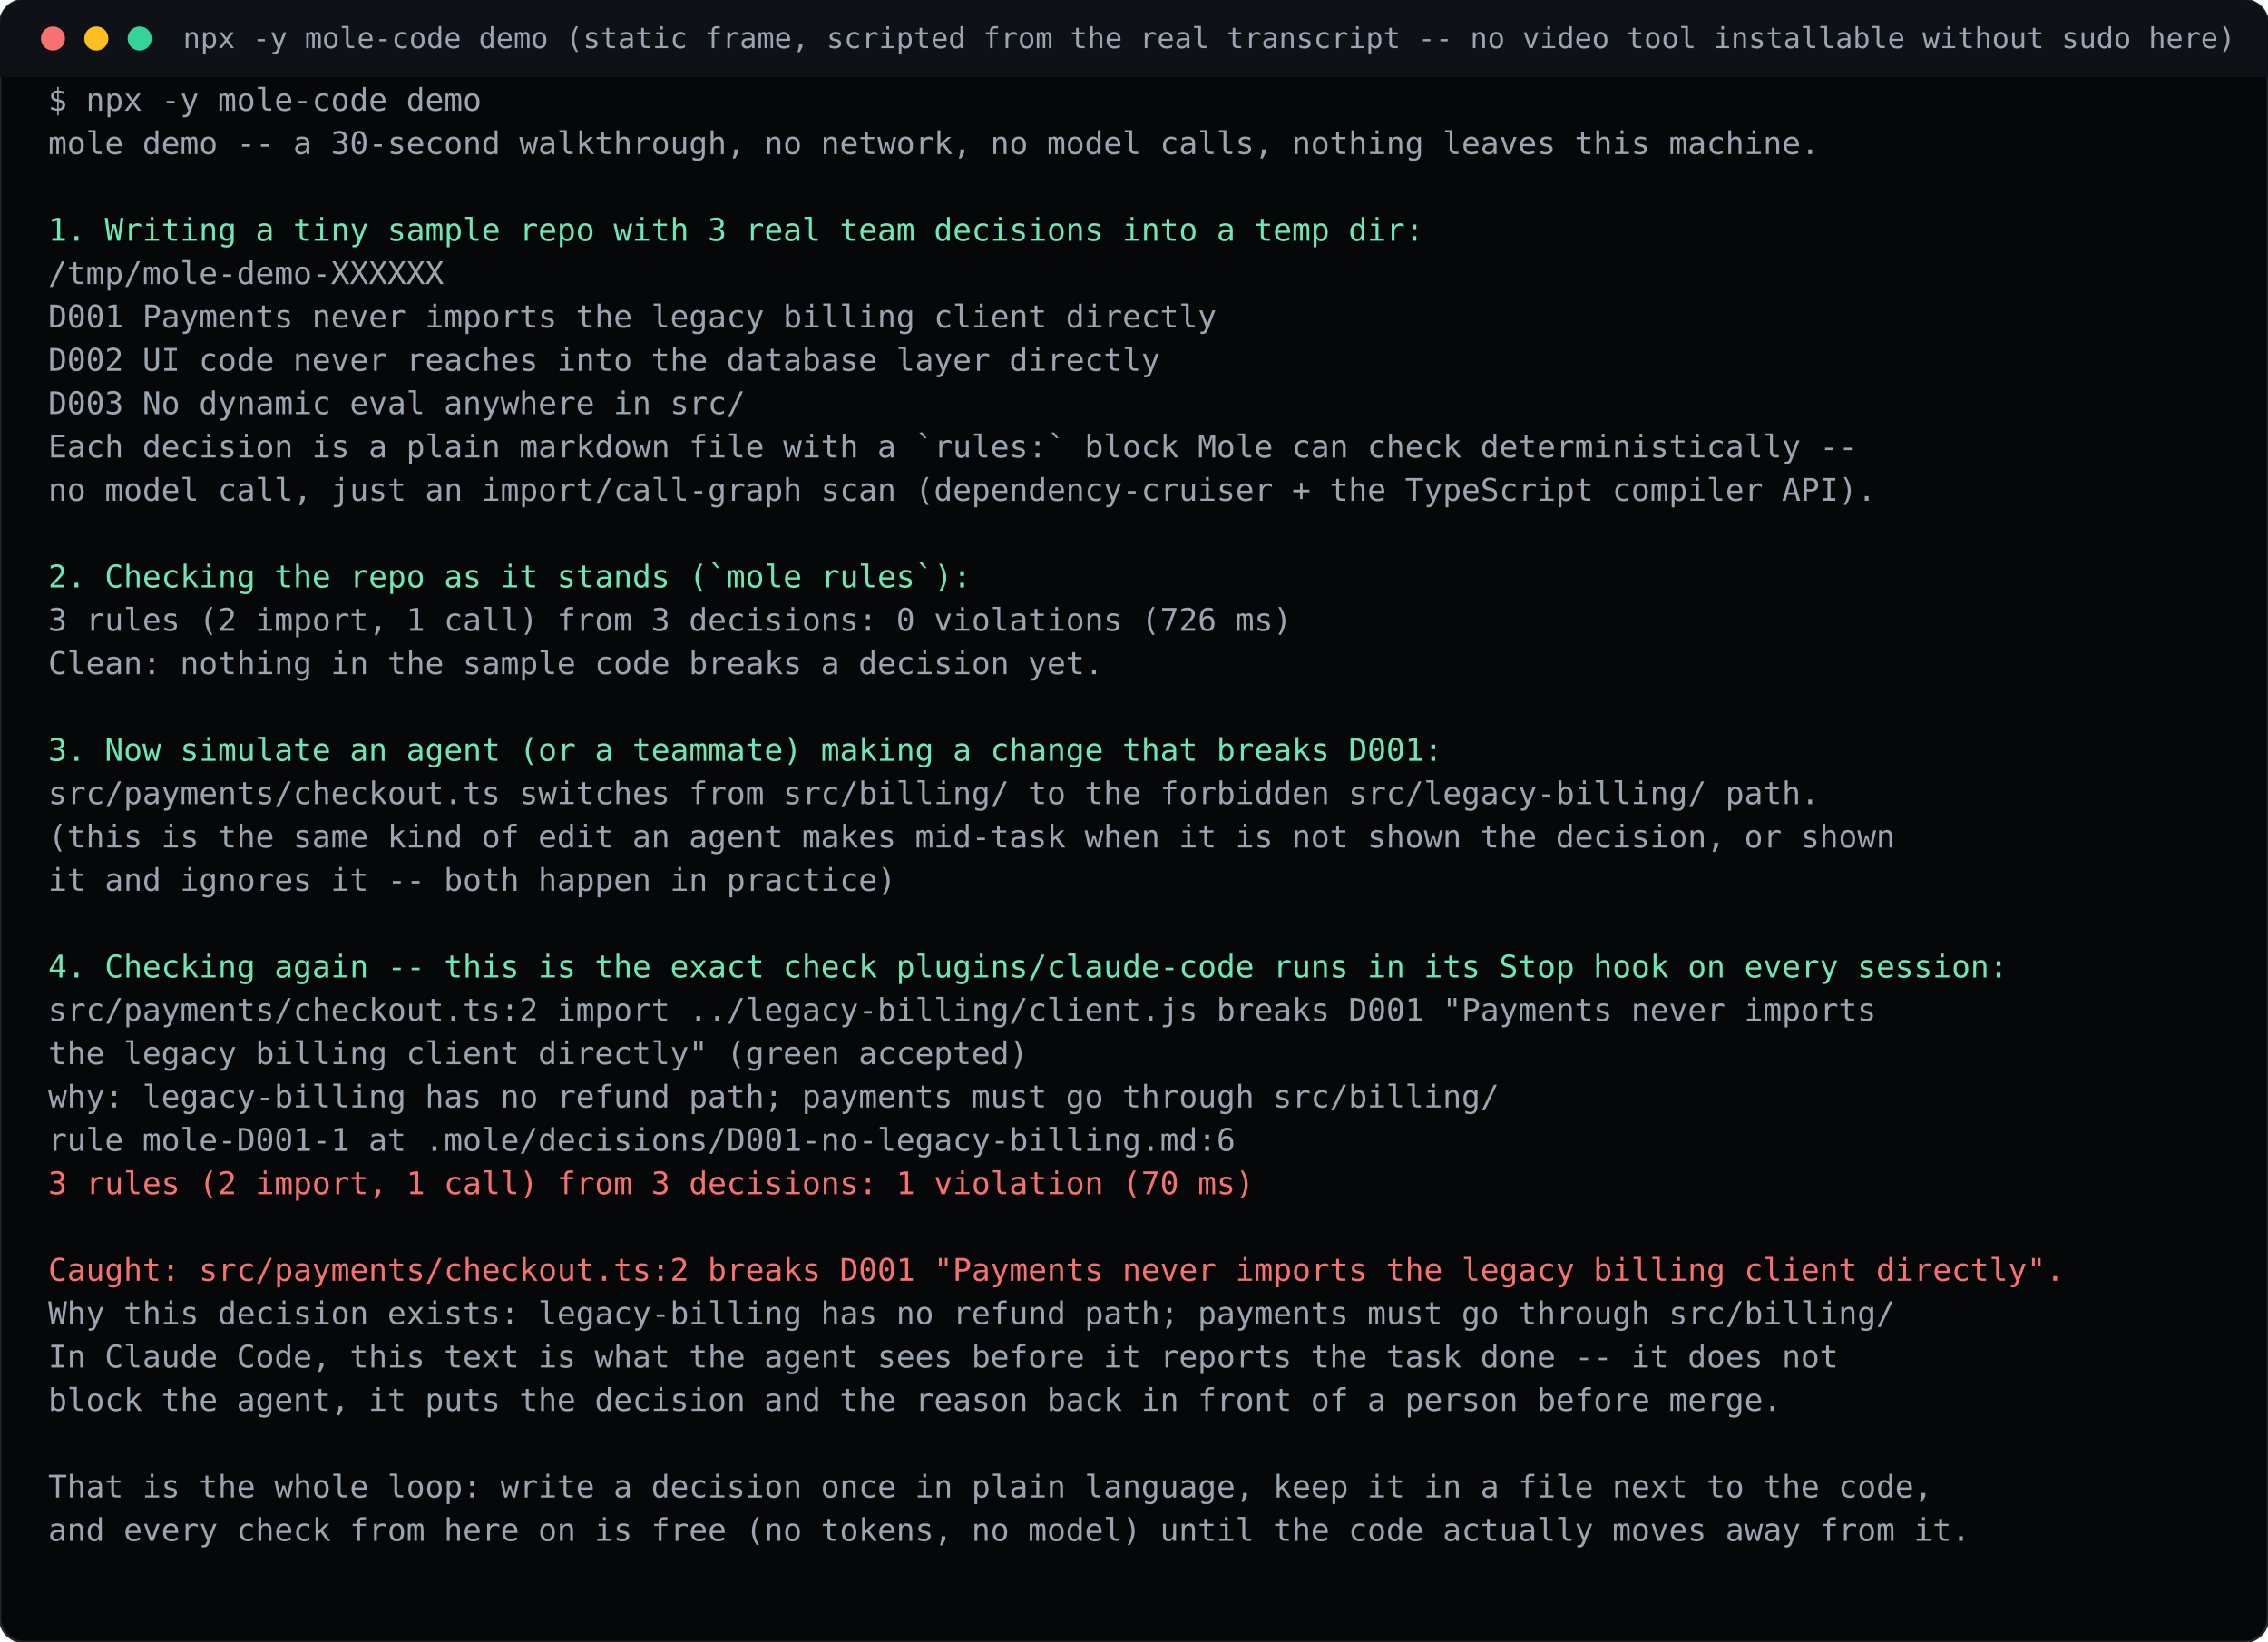
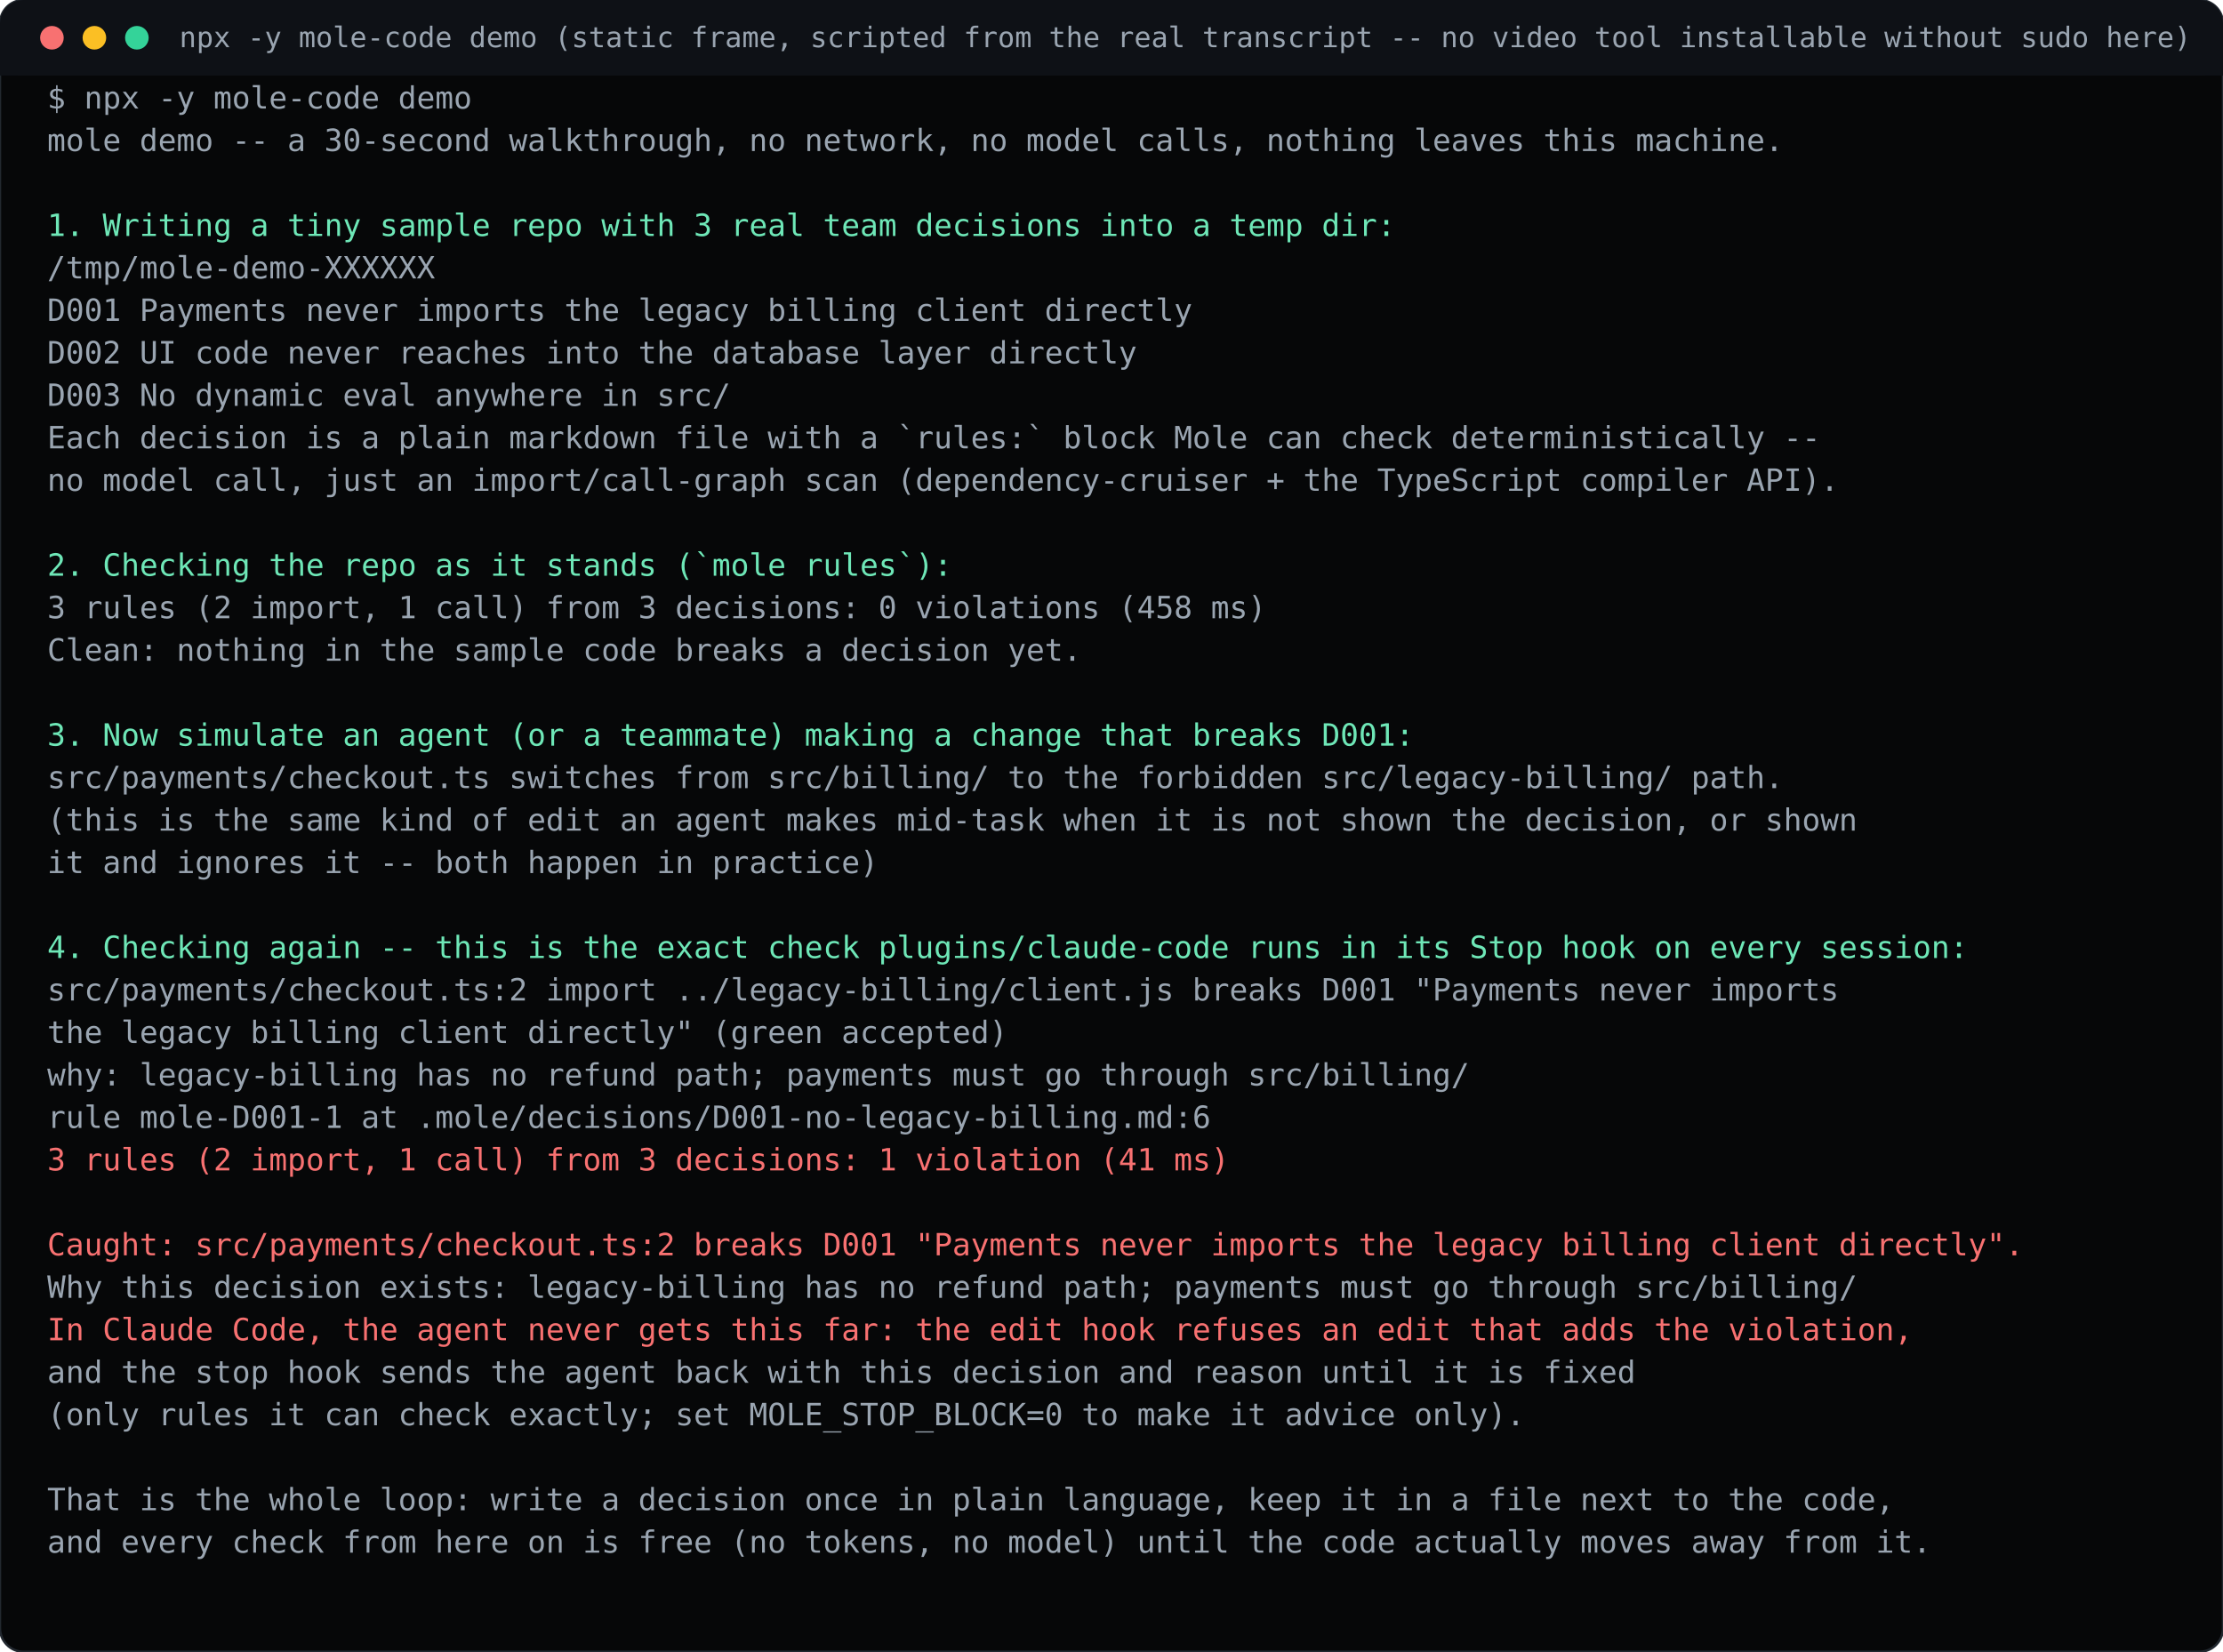
- <svg xmlns="http://www.w3.org/2000/svg" width="942" height="682" viewBox="0 0 942 682" font-family="ui-monospace, SFMono-Regular, Menlo, Consolas, monospace" font-size="13">
-   <rect width="942" height="682" rx="10" fill="#060708" stroke="#22282f" />
+ <svg xmlns="http://www.w3.org/2000/svg" width="942" height="700" viewBox="0 0 942 700" font-family="ui-monospace, SFMono-Regular, Menlo, Consolas, monospace" font-size="13">
+   <rect width="942" height="700" rx="10" fill="#060708" stroke="#22282f" />
  <rect width="942" height="32" rx="10" fill="#0e1116" />
  <rect y="22" width="942" height="10" fill="#0e1116" />
  <circle cx="22" cy="16" r="5" fill="#f87171" />
  <circle cx="40" cy="16" r="5" fill="#fbbf24" />
  <circle cx="58" cy="16" r="5" fill="#34d399" />
  <text x="76" y="20" fill="#9aa5b1" font-size="12">npx -y mole-code demo (static frame, scripted from the real transcript -- no video tool installable without sudo here)</text>
  <text x="20" y="46" fill="#9aa5b1">$ npx -y mole-code demo</text>
  <text x="20" y="64" fill="#9aa5b1">mole demo -- a 30-second walkthrough, no network, no model calls, nothing leaves this machine.</text>
  <text x="20" y="82" fill="#e6e9ec" />
  <text x="20" y="100" fill="#6ee7b7">1. Writing a tiny sample repo with 3 real team decisions into a temp dir:</text>
  <text x="20" y="118" fill="#9aa5b1">   /tmp/mole-demo-XXXXXX</text>
  <text x="20" y="136" fill="#9aa5b1">   D001  Payments never imports the legacy billing client directly</text>
  <text x="20" y="154" fill="#9aa5b1">   D002  UI code never reaches into the database layer directly</text>
  <text x="20" y="172" fill="#9aa5b1">   D003  No dynamic eval anywhere in src/</text>
  <text x="20" y="190" fill="#9aa5b1">   Each decision is a plain markdown file with a `rules:` block Mole can check deterministically --</text>
  <text x="20" y="208" fill="#9aa5b1">   no model call, just an import/call-graph scan (dependency-cruiser + the TypeScript compiler API).</text>
  <text x="20" y="226" fill="#e6e9ec" />
  <text x="20" y="244" fill="#6ee7b7">2. Checking the repo as it stands (`mole rules`):</text>
-   <text x="20" y="262" fill="#9aa5b1">   3 rules (2 import, 1 call) from 3 decisions: 0 violations (726 ms)</text>
+   <text x="20" y="262" fill="#9aa5b1">   3 rules (2 import, 1 call) from 3 decisions: 0 violations (458 ms)</text>
  <text x="20" y="280" fill="#9aa5b1">   Clean: nothing in the sample code breaks a decision yet.</text>
  <text x="20" y="298" fill="#e6e9ec" />
  <text x="20" y="316" fill="#6ee7b7">3. Now simulate an agent (or a teammate) making a change that breaks D001:</text>
  <text x="20" y="334" fill="#9aa5b1">   src/payments/checkout.ts switches from src/billing/ to the forbidden src/legacy-billing/ path.</text>
  <text x="20" y="352" fill="#9aa5b1">   (this is the same kind of edit an agent makes mid-task when it is not shown the decision, or shown</text>
  <text x="20" y="370" fill="#9aa5b1">   it and ignores it -- both happen in practice)</text>
  <text x="20" y="388" fill="#e6e9ec" />
  <text x="20" y="406" fill="#6ee7b7">4. Checking again -- this is the exact check plugins/claude-code runs in its Stop hook on every session:</text>
  <text x="20" y="424" fill="#9aa5b1">   src/payments/checkout.ts:2  import ../legacy-billing/client.js  breaks D001 "Payments never imports</text>
  <text x="20" y="442" fill="#9aa5b1">   the legacy billing client directly" (green accepted)</text>
  <text x="20" y="460" fill="#9aa5b1">       why: legacy-billing has no refund path; payments must go through src/billing/</text>
  <text x="20" y="478" fill="#9aa5b1">       rule mole-D001-1 at .mole/decisions/D001-no-legacy-billing.md:6</text>
-   <text x="20" y="496" fill="#f87171">   3 rules (2 import, 1 call) from 3 decisions: 1 violation (70 ms)</text>
+   <text x="20" y="496" fill="#f87171">   3 rules (2 import, 1 call) from 3 decisions: 1 violation (41 ms)</text>
  <text x="20" y="514" fill="#e6e9ec" />
  <text x="20" y="532" fill="#f87171">   Caught: src/payments/checkout.ts:2 breaks D001 "Payments never imports the legacy billing client directly".</text>
  <text x="20" y="550" fill="#9aa5b1">   Why this decision exists: legacy-billing has no refund path; payments must go through src/billing/</text>
-   <text x="20" y="568" fill="#9aa5b1">   In Claude Code, this text is what the agent sees before it reports the task done -- it does not</text>
-   <text x="20" y="586" fill="#9aa5b1">   block the agent, it puts the decision and the reason back in front of a person before merge.</text>
-   <text x="20" y="604" fill="#e6e9ec" />
-   <text x="20" y="622" fill="#9aa5b1">That is the whole loop: write a decision once in plain language, keep it in a file next to the code,</text>
-   <text x="20" y="640" fill="#9aa5b1">and every check from here on is free (no tokens, no model) until the code actually moves away from it.</text>
+   <text x="20" y="568" fill="#f87171">   In Claude Code, the agent never gets this far: the edit hook refuses an edit that adds the violation,</text>
+   <text x="20" y="586" fill="#9aa5b1">   and the stop hook sends the agent back with this decision and reason until it is fixed</text>
+   <text x="20" y="604" fill="#9aa5b1">   (only rules it can check exactly; set MOLE_STOP_BLOCK=0 to make it advice only).</text>
+   <text x="20" y="622" fill="#e6e9ec" />
+   <text x="20" y="640" fill="#9aa5b1">That is the whole loop: write a decision once in plain language, keep it in a file next to the code,</text>
+   <text x="20" y="658" fill="#9aa5b1">and every check from here on is free (no tokens, no model) until the code actually moves away from it.</text>
</svg>
